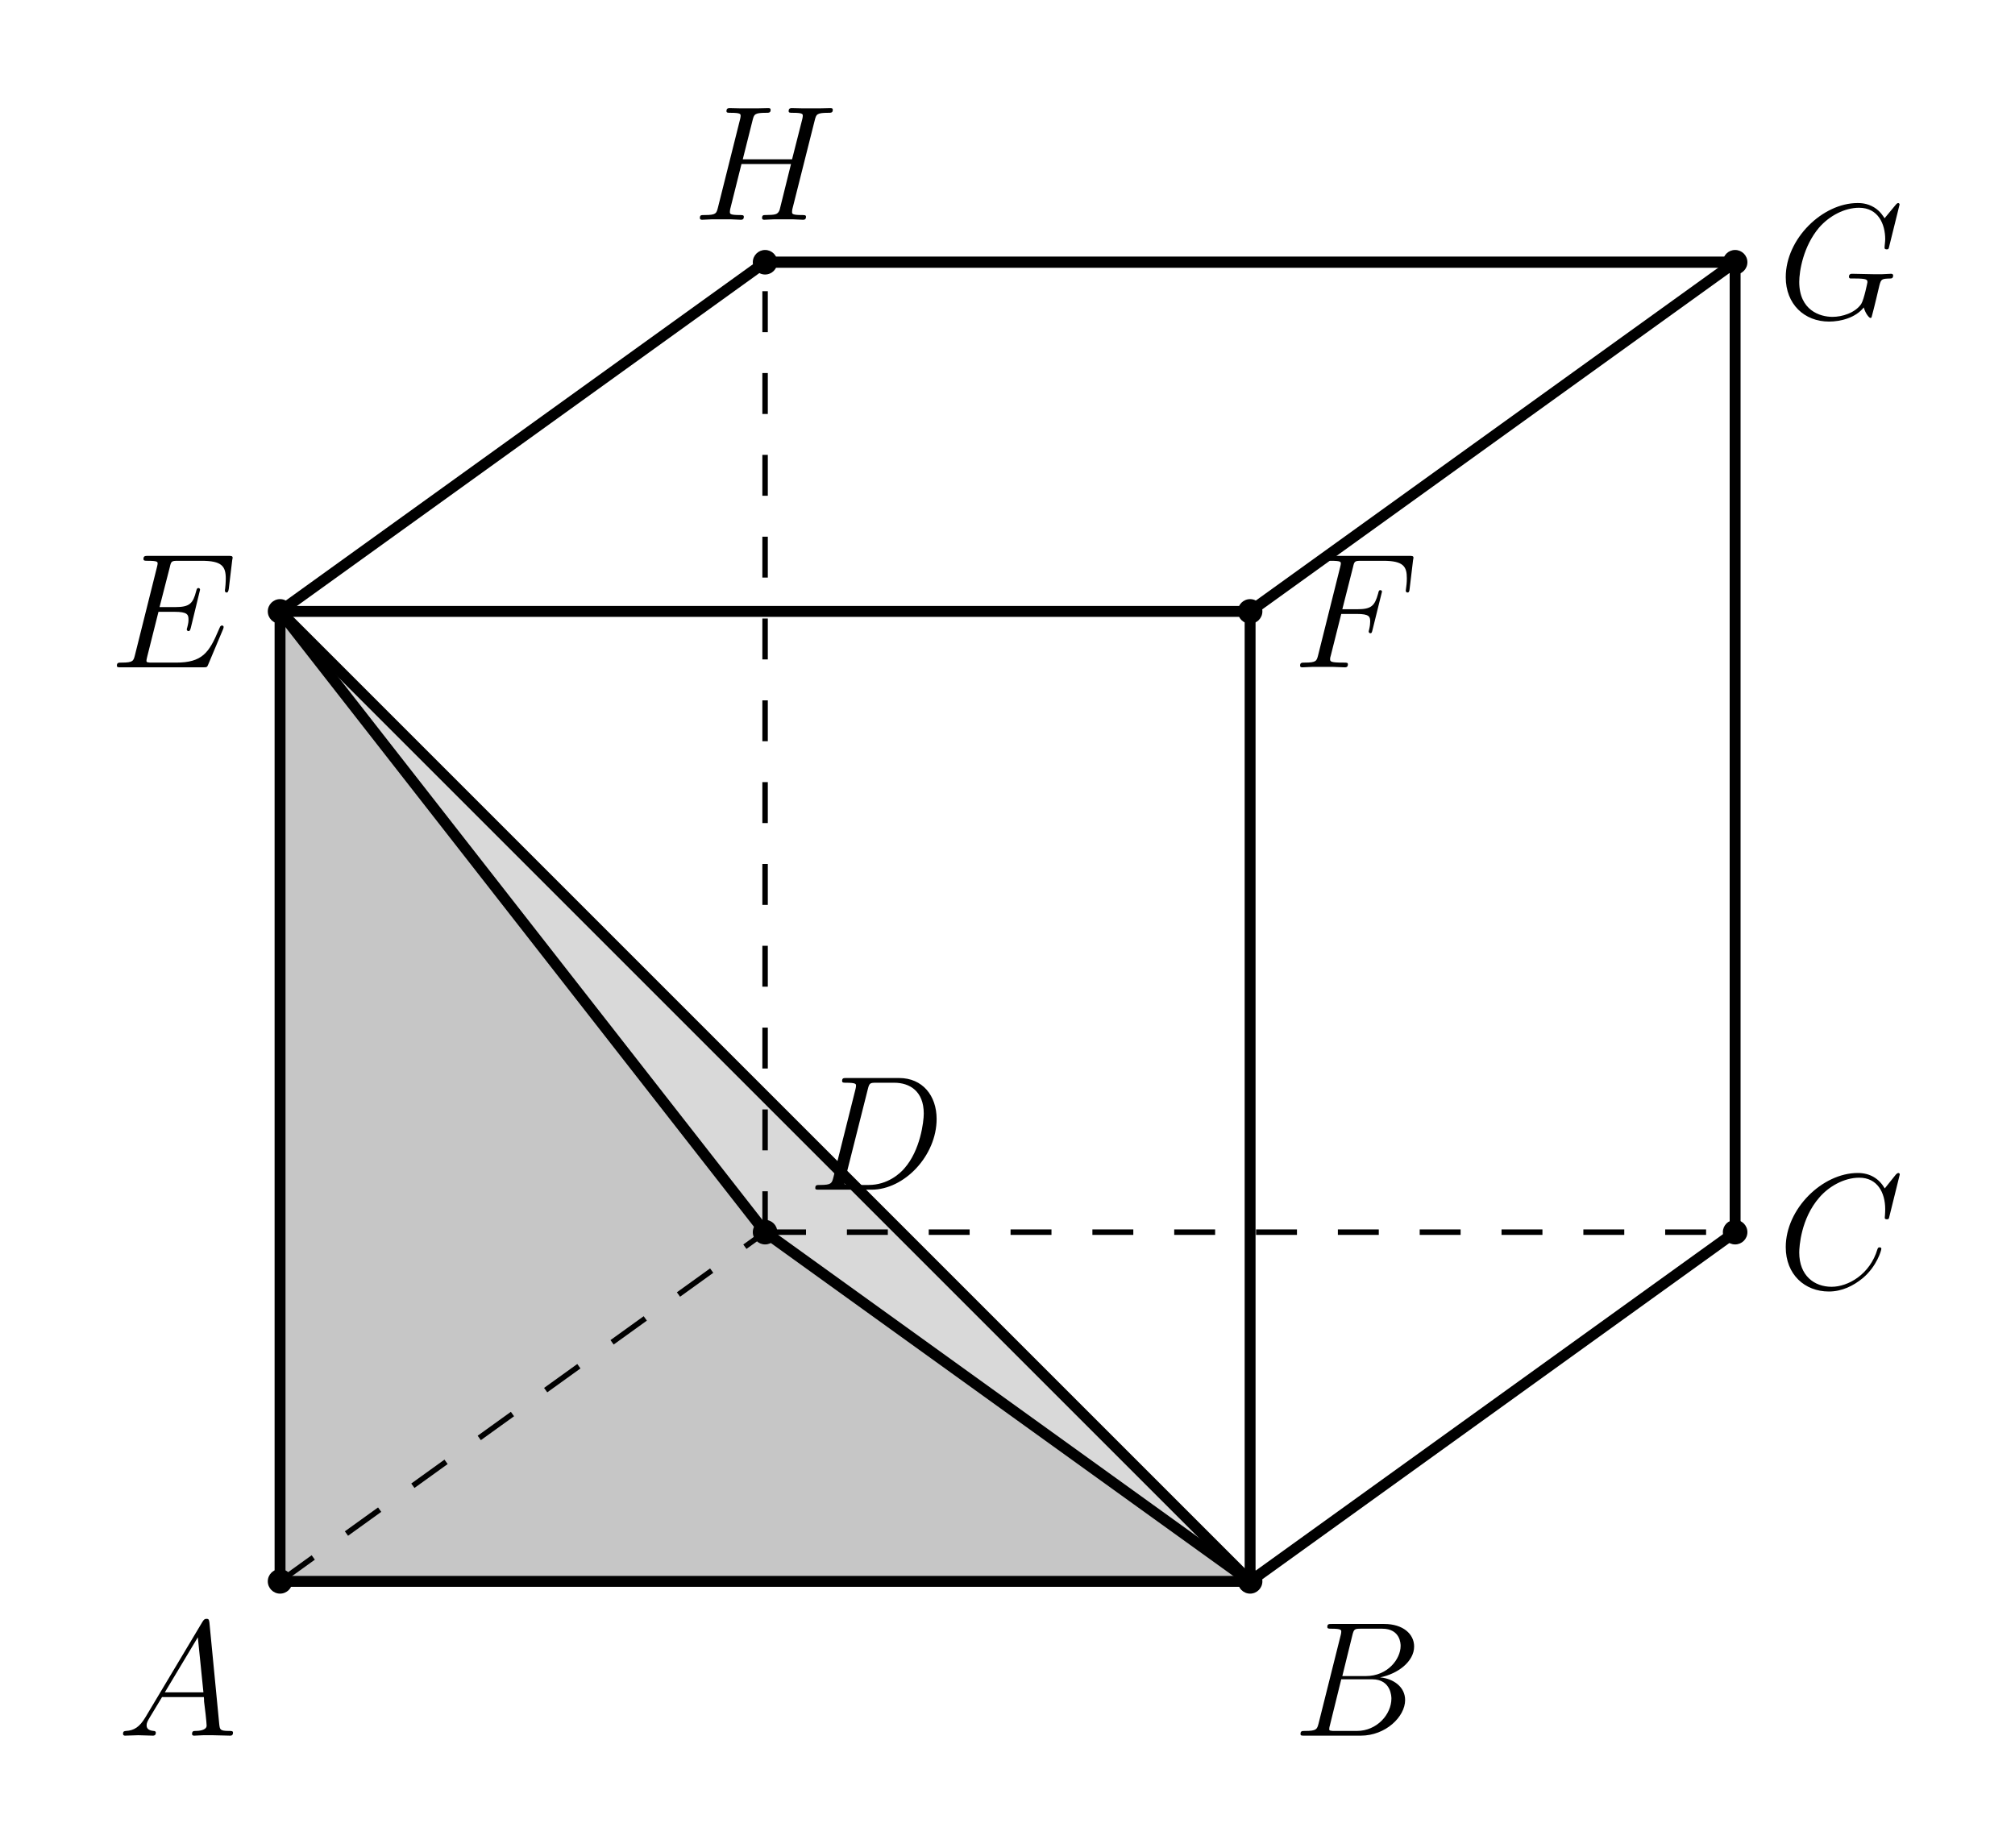
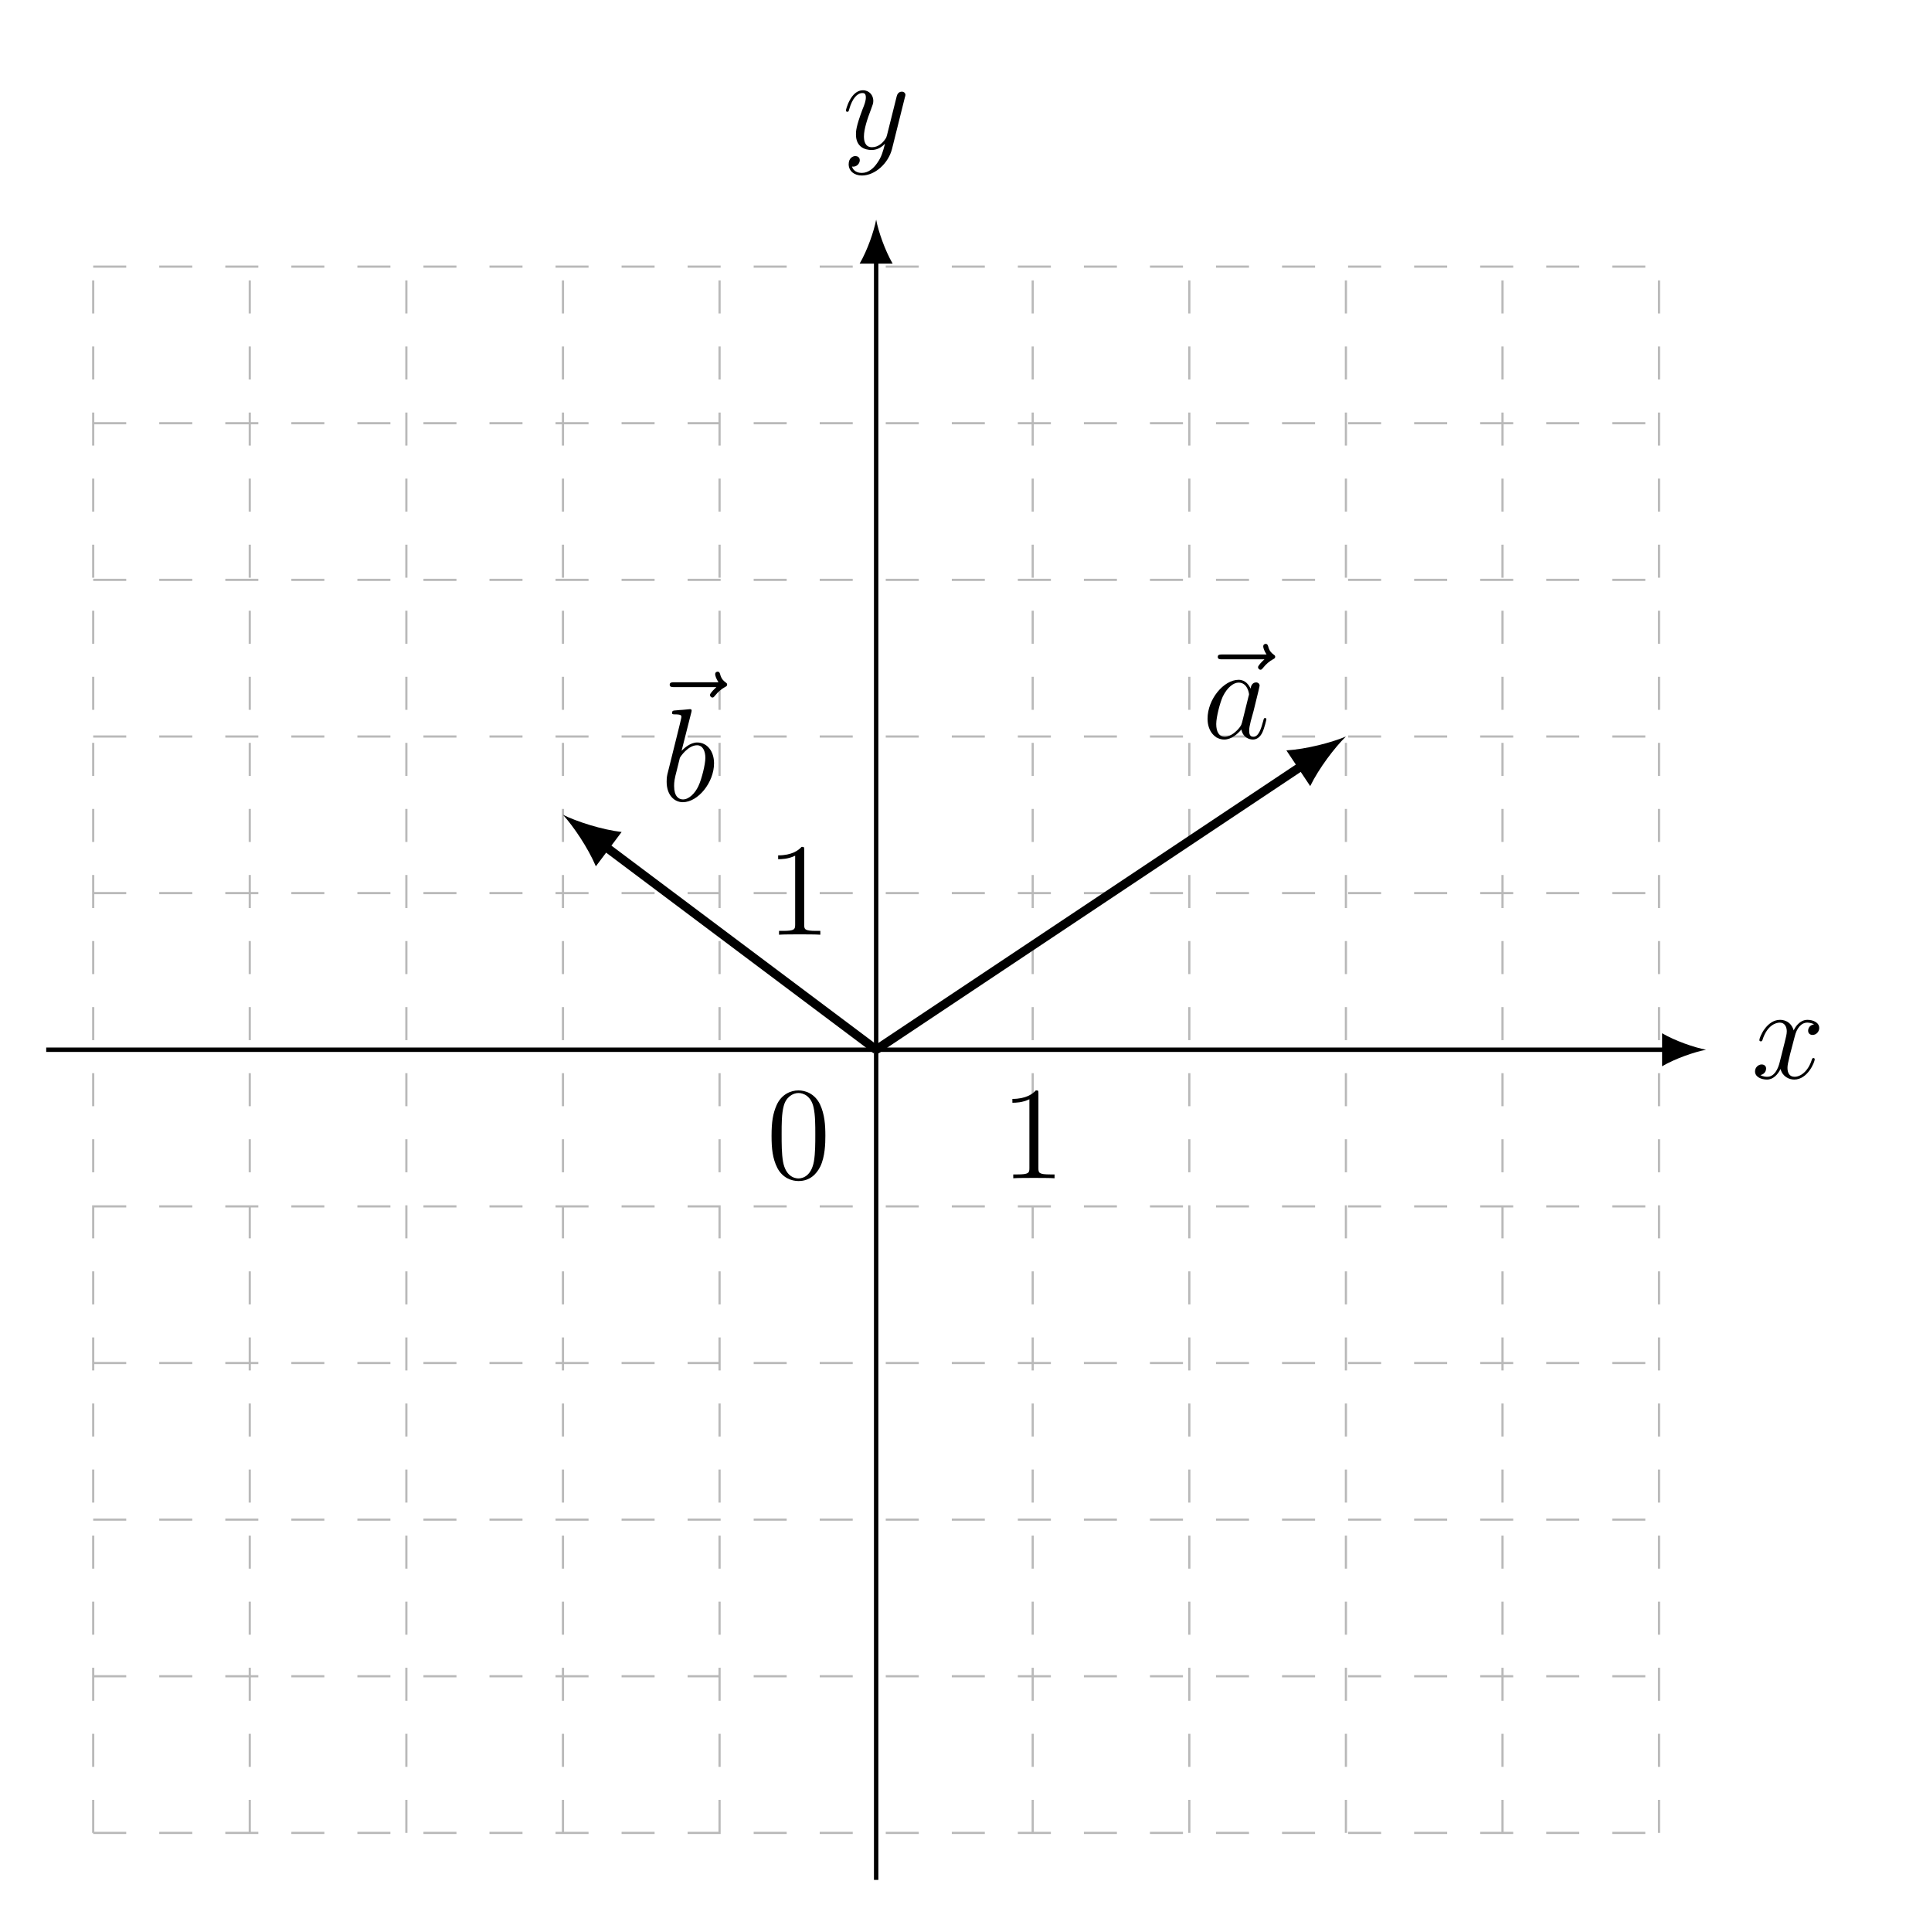
- <svg xmlns="http://www.w3.org/2000/svg" xmlns:xlink="http://www.w3.org/1999/xlink" width="146.881pt" height="134.699pt" viewBox="0 0 146.881 134.699" version="1.2">
+ <svg xmlns="http://www.w3.org/2000/svg" xmlns:xlink="http://www.w3.org/1999/xlink" width="173.06pt" height="173.88pt" viewBox="0 0 173.06 173.88" version="1.2">
  <defs>
    <g>
      <symbol overflow="visible" id="glyph0-0">
        <path style="stroke:none;" d="" />
      </symbol>
      <symbol overflow="visible" id="glyph0-1">
-         <path style="stroke:none;" d="M 8.422 -0.219 C 8.422 -0.344 8.312 -0.344 8.125 -0.344 C 7.469 -0.344 7.469 -0.453 7.422 -0.812 L 6.703 -8.25 C 6.672 -8.484 6.625 -8.516 6.5 -8.516 C 6.375 -8.516 6.312 -8.484 6.203 -8.312 L 2.031 -1.328 C 1.609 -0.625 1.203 -0.375 0.625 -0.344 C 0.5 -0.328 0.406 -0.328 0.406 -0.125 C 0.406 -0.047 0.469 0 0.547 0 L 1.516 -0.031 C 1.859 -0.031 2.234 0 2.578 0 C 2.641 0 2.797 0 2.797 -0.219 C 2.797 -0.328 2.688 -0.344 2.625 -0.344 C 2.344 -0.375 2.125 -0.469 2.125 -0.75 C 2.125 -0.922 2.188 -1.047 2.344 -1.312 L 3.25 -2.812 L 6.297 -2.812 C 6.312 -2.703 6.312 -2.609 6.312 -2.5 C 6.359 -2.188 6.5 -0.953 6.5 -0.734 C 6.5 -0.375 5.891 -0.344 5.703 -0.344 C 5.562 -0.344 5.438 -0.344 5.438 -0.125 C 5.438 0 5.547 0 5.609 0 C 5.812 0 6.062 -0.031 6.266 -0.031 L 6.938 -0.031 L 8.203 0 C 8.281 0 8.422 0 8.422 -0.219 Z M 6.266 -3.156 L 3.453 -3.156 L 5.859 -7.172 Z M 6.266 -3.156 " />
+         <path style="stroke:none;" d="M 5.703 -1.703 C 5.703 -1.766 5.656 -1.812 5.594 -1.812 C 5.484 -1.812 5.469 -1.75 5.438 -1.656 C 5.109 -0.609 4.422 -0.125 3.891 -0.125 C 3.469 -0.125 3.25 -0.422 3.25 -0.922 C 3.25 -1.172 3.297 -1.375 3.484 -2.156 L 3.906 -3.766 C 4.078 -4.484 4.484 -5 5.031 -5 C 5.031 -5 5.391 -5 5.641 -4.844 C 5.25 -4.781 5.109 -4.5 5.109 -4.266 C 5.109 -3.984 5.344 -3.891 5.5 -3.891 C 5.859 -3.891 6.109 -4.203 6.109 -4.516 C 6.109 -5.016 5.547 -5.25 5.047 -5.25 C 4.312 -5.25 3.906 -4.531 3.812 -4.297 C 3.531 -5.203 2.797 -5.25 2.578 -5.25 C 1.375 -5.25 0.719 -3.688 0.719 -3.422 C 0.719 -3.375 0.766 -3.312 0.859 -3.312 C 0.953 -3.312 0.969 -3.391 1 -3.438 C 1.406 -4.75 2.203 -5 2.547 -5 C 3.078 -5 3.188 -4.5 3.188 -4.219 C 3.188 -3.953 3.109 -3.688 2.969 -3.109 L 2.562 -1.484 C 2.391 -0.766 2.047 -0.125 1.422 -0.125 C 1.359 -0.125 1.062 -0.125 0.812 -0.281 C 1.234 -0.359 1.328 -0.719 1.328 -0.859 C 1.328 -1.094 1.156 -1.234 0.922 -1.234 C 0.641 -1.234 0.328 -0.984 0.328 -0.609 C 0.328 -0.109 0.891 0.125 1.406 0.125 C 1.969 0.125 2.375 -0.328 2.625 -0.828 C 2.812 -0.125 3.406 0.125 3.859 0.125 C 5.062 0.125 5.703 -1.438 5.703 -1.703 Z M 5.703 -1.703 " />
      </symbol>
      <symbol overflow="visible" id="glyph0-2">
-         <path style="stroke:none;" d="M 7.875 -6.547 C 7.875 -5.578 6.922 -4.344 5.344 -4.344 L 3.625 -4.344 L 4.359 -7.328 C 4.469 -7.766 4.516 -7.797 4.984 -7.797 L 6.531 -7.797 C 7.875 -7.797 7.875 -6.656 7.875 -6.547 Z M 8.203 -2.594 C 8.203 -3.562 7.344 -4.156 6.375 -4.25 C 7.672 -4.5 8.859 -5.406 8.859 -6.5 C 8.859 -7.422 8.031 -8.141 6.688 -8.141 L 2.859 -8.141 C 2.641 -8.141 2.531 -8.141 2.531 -7.922 C 2.531 -7.797 2.641 -7.797 2.812 -7.797 C 3.547 -7.797 3.547 -7.703 3.547 -7.578 C 3.547 -7.578 3.547 -7.469 3.5 -7.297 L 1.891 -0.875 C 1.781 -0.469 1.75 -0.344 0.922 -0.344 C 0.688 -0.344 0.578 -0.344 0.578 -0.125 C 0.578 0 0.641 0 0.875 0 L 4.969 0 C 6.797 0 8.203 -1.391 8.203 -2.594 Z M 7.203 -2.703 C 7.203 -1.562 6.156 -0.344 4.688 -0.344 L 3.078 -0.344 C 2.906 -0.344 2.891 -0.344 2.812 -0.359 C 2.688 -0.375 2.672 -0.391 2.672 -0.484 C 2.672 -0.578 2.688 -0.641 2.719 -0.75 L 3.547 -4.109 L 5.797 -4.109 C 7.203 -4.109 7.203 -2.797 7.203 -2.703 Z M 7.203 -2.703 " />
+         <path style="stroke:none;" d="M 5.641 -4.625 C 5.656 -4.688 5.688 -4.75 5.688 -4.828 C 5.688 -5 5.547 -5.125 5.359 -5.125 C 5.25 -5.125 5 -5.078 4.906 -4.719 L 4.031 -1.219 C 3.969 -1.016 3.969 -0.984 3.875 -0.859 C 3.641 -0.516 3.25 -0.125 2.672 -0.125 C 2.016 -0.125 1.953 -0.766 1.953 -1.094 C 1.953 -1.766 2.266 -2.688 2.594 -3.547 C 2.719 -3.891 2.797 -4.062 2.797 -4.297 C 2.797 -4.797 2.438 -5.25 1.859 -5.25 C 0.766 -5.25 0.328 -3.516 0.328 -3.422 C 0.328 -3.375 0.375 -3.312 0.453 -3.312 C 0.562 -3.312 0.578 -3.359 0.625 -3.531 C 0.906 -4.531 1.359 -5 1.812 -5 C 1.922 -5 2.125 -5 2.125 -4.609 C 2.125 -4.297 2 -3.953 1.812 -3.5 C 1.234 -1.953 1.234 -1.562 1.234 -1.266 C 1.234 -0.141 2.047 0.125 2.641 0.125 C 2.984 0.125 3.406 0.016 3.828 -0.422 L 3.844 -0.422 C 3.656 0.281 3.547 0.75 3.125 1.328 C 2.812 1.781 2.344 2.188 1.766 2.188 C 1.609 2.188 1.047 2.172 0.875 1.609 C 0.906 1.625 0.984 1.625 0.984 1.625 C 1.344 1.625 1.578 1.312 1.578 1.047 C 1.578 0.766 1.359 0.672 1.172 0.672 C 0.984 0.672 0.578 0.828 0.578 1.406 C 0.578 2.016 1.078 2.422 1.766 2.422 C 2.953 2.422 4.156 1.328 4.484 0.016 Z M 5.641 -4.625 " />
      </symbol>
      <symbol overflow="visible" id="glyph0-3">
-         <path style="stroke:none;" d="M 7.562 -2.859 C 7.562 -2.969 7.469 -2.969 7.422 -2.969 C 7.312 -2.969 7.312 -2.891 7.281 -2.844 C 6.734 -0.984 5.125 -0.094 3.938 -0.094 C 2.672 -0.094 1.578 -0.906 1.578 -2.594 C 1.578 -2.984 1.688 -5.062 3.047 -6.609 C 3.703 -7.375 4.812 -8.047 5.953 -8.047 C 7.266 -8.047 7.844 -6.969 7.844 -5.75 C 7.844 -5.438 7.812 -5.172 7.812 -5.125 C 7.812 -5.016 7.922 -5.016 7.969 -5.016 C 8.094 -5.016 8.109 -5.031 8.156 -5.25 L 8.906 -8.281 C 8.906 -8.391 8.797 -8.391 8.797 -8.391 C 8.797 -8.391 8.734 -8.391 8.625 -8.281 L 7.812 -7.266 C 7.391 -7.984 6.734 -8.391 5.844 -8.391 C 3.266 -8.391 0.594 -5.781 0.594 -2.984 C 0.594 -0.984 1.984 0.25 3.734 0.25 C 4.688 0.25 5.516 -0.156 6.219 -0.734 C 7.25 -1.609 7.562 -2.766 7.562 -2.859 Z M 7.562 -2.859 " />
+         <path style="stroke:none;" d="M 7.328 -7.328 C 7.328 -7.438 7.234 -7.484 7.156 -7.547 C 6.828 -7.781 6.734 -8.094 6.703 -8.234 C 6.672 -8.328 6.641 -8.484 6.469 -8.484 C 6.391 -8.484 6.25 -8.438 6.25 -8.25 C 6.25 -8.141 6.328 -7.859 6.547 -7.531 L 2.562 -7.531 C 2.359 -7.531 2.156 -7.531 2.156 -7.312 C 2.156 -7.094 2.359 -7.094 2.562 -7.094 L 6.359 -7.094 C 6.219 -6.969 5.781 -6.547 5.781 -6.391 C 5.781 -6.266 5.891 -6.156 6 -6.156 C 6.109 -6.156 6.156 -6.234 6.25 -6.344 C 6.531 -6.703 6.844 -6.938 7.125 -7.094 C 7.234 -7.156 7.328 -7.188 7.328 -7.328 Z M 7.328 -7.328 " />
      </symbol>
      <symbol overflow="visible" id="glyph0-4">
-         <path style="stroke:none;" d="M 9.406 -5.156 C 9.406 -6.859 8.375 -8.141 6.672 -8.141 L 2.844 -8.141 C 2.625 -8.141 2.516 -8.141 2.516 -7.922 C 2.516 -7.797 2.625 -7.797 2.797 -7.797 C 3.531 -7.797 3.531 -7.703 3.531 -7.578 C 3.531 -7.578 3.531 -7.469 3.484 -7.297 L 1.875 -0.875 C 1.766 -0.469 1.734 -0.344 0.906 -0.344 C 0.672 -0.344 0.562 -0.344 0.562 -0.125 C 0.562 0 0.625 0 0.875 0 L 4.656 0 C 7.062 0 9.406 -2.484 9.406 -5.156 Z M 8.469 -5.547 C 8.469 -4.953 8.219 -2.875 7.062 -1.562 C 6.734 -1.172 5.828 -0.344 4.453 -0.344 L 3.094 -0.344 C 2.938 -0.344 2.906 -0.344 2.844 -0.359 C 2.703 -0.375 2.688 -0.391 2.688 -0.484 C 2.688 -0.578 2.719 -0.641 2.734 -0.75 L 4.391 -7.328 C 4.5 -7.766 4.547 -7.797 5 -7.797 L 6.312 -7.797 C 7.438 -7.797 8.469 -7.188 8.469 -5.547 Z M 8.469 -5.547 " />
+         <path style="stroke:none;" d="M 3.578 -1.422 C 3.516 -1.219 3.516 -1.188 3.359 -0.969 C 3.094 -0.625 2.562 -0.125 2.016 -0.125 C 1.516 -0.125 1.25 -0.562 1.25 -1.266 C 1.25 -1.922 1.609 -3.25 1.844 -3.75 C 2.25 -4.578 2.812 -5 3.266 -5 C 4.062 -5 4.203 -4.031 4.203 -3.938 C 4.203 -3.938 4.172 -3.766 4.156 -3.75 Z M 5.766 -1.703 C 5.766 -1.766 5.719 -1.812 5.641 -1.812 C 5.547 -1.812 5.531 -1.75 5.484 -1.562 C 5.297 -0.875 5.078 -0.125 4.594 -0.125 C 4.25 -0.125 4.219 -0.422 4.219 -0.672 C 4.219 -0.938 4.25 -1.062 4.359 -1.531 L 4.609 -2.438 C 5.047 -4.219 5.156 -4.656 5.156 -4.719 C 5.156 -4.891 5.016 -5.016 4.844 -5.016 C 4.453 -5.016 4.359 -4.609 4.344 -4.453 C 4.203 -4.766 3.891 -5.25 3.266 -5.25 C 1.922 -5.25 0.469 -3.5 0.469 -1.75 C 0.469 -0.578 1.172 0.125 1.969 0.125 C 2.625 0.125 3.188 -0.391 3.516 -0.781 C 3.641 -0.078 4.203 0.125 4.547 0.125 C 4.906 0.125 5.203 -0.094 5.406 -0.516 C 5.594 -0.922 5.766 -1.656 5.766 -1.703 Z M 5.766 -1.703 " />
      </symbol>
      <symbol overflow="visible" id="glyph0-5">
-         <path style="stroke:none;" d="M 8.328 -2.938 C 8.328 -3 8.281 -3.047 8.219 -3.047 C 8.172 -3.047 8.141 -3.047 8.109 -3 C 8.078 -3 8.078 -2.969 7.969 -2.734 C 7.266 -1.062 6.766 -0.344 4.859 -0.344 L 3.109 -0.344 C 2.938 -0.344 2.922 -0.344 2.844 -0.359 C 2.719 -0.375 2.703 -0.391 2.703 -0.484 C 2.703 -0.578 2.734 -0.641 2.75 -0.75 L 3.578 -4.047 L 4.75 -4.047 C 5.688 -4.047 5.766 -3.844 5.766 -3.484 C 5.766 -3.359 5.766 -3.25 5.672 -2.891 C 5.656 -2.844 5.641 -2.797 5.641 -2.766 C 5.641 -2.688 5.703 -2.641 5.766 -2.641 C 5.875 -2.641 5.891 -2.734 5.938 -2.891 L 6.609 -5.656 C 6.609 -5.719 6.562 -5.781 6.5 -5.781 C 6.391 -5.781 6.375 -5.734 6.328 -5.562 C 6.094 -4.656 5.859 -4.391 4.797 -4.391 L 3.656 -4.391 L 4.406 -7.312 C 4.5 -7.734 4.531 -7.766 5.016 -7.766 L 6.719 -7.766 C 8.188 -7.766 8.484 -7.375 8.484 -6.469 C 8.484 -6.469 8.484 -6.125 8.438 -5.734 C 8.422 -5.688 8.422 -5.594 8.422 -5.594 C 8.422 -5.5 8.469 -5.453 8.547 -5.453 C 8.625 -5.453 8.672 -5.516 8.703 -5.719 L 8.953 -7.812 C 8.953 -7.844 8.984 -7.984 8.984 -7.984 C 8.984 -8.125 8.875 -8.125 8.656 -8.125 L 2.844 -8.125 C 2.609 -8.125 2.484 -8.125 2.484 -7.906 C 2.484 -7.766 2.578 -7.766 2.781 -7.766 C 3.516 -7.766 3.516 -7.688 3.516 -7.562 C 3.516 -7.5 3.5 -7.453 3.469 -7.312 L 1.859 -0.875 C 1.75 -0.469 1.734 -0.344 0.891 -0.344 C 0.672 -0.344 0.547 -0.344 0.547 -0.125 C 0.547 0 0.625 0 0.859 0 L 6.844 0 C 7.109 0 7.125 -0.016 7.203 -0.203 L 8.281 -2.766 C 8.297 -2.797 8.328 -2.891 8.328 -2.938 Z M 8.328 -2.938 " />
+         <path style="stroke:none;" d="M 4.797 -3.375 C 4.797 -4.469 4.172 -5.25 3.281 -5.25 C 2.656 -5.25 2.109 -4.734 1.875 -4.5 L 2.75 -7.953 C 2.766 -8 2.781 -8.078 2.781 -8.141 C 2.781 -8.25 2.641 -8.25 2.641 -8.25 L 1.984 -8.188 C 1.781 -8.188 1.609 -8.156 1.391 -8.141 C 1.109 -8.125 1.016 -8.109 1.016 -7.891 C 1.016 -7.781 1.141 -7.781 1.266 -7.781 C 1.859 -7.781 1.859 -7.672 1.859 -7.547 C 1.859 -7.469 1.766 -7.125 1.719 -6.906 L 1.438 -5.766 L 0.594 -2.375 C 0.531 -2.078 0.531 -1.875 0.531 -1.719 C 0.531 -0.516 1.219 0.125 1.984 0.125 C 3.359 0.125 4.797 -1.656 4.797 -3.375 Z M 3.391 -1.328 C 3.094 -0.688 2.547 -0.125 2 -0.125 C 1.609 -0.125 1.203 -0.406 1.203 -1.328 C 1.203 -1.719 1.234 -1.953 1.453 -2.781 L 1.719 -3.859 C 1.75 -3.953 2.453 -5 3.266 -5 C 3.781 -5 4.016 -4.484 4.016 -3.859 C 4.016 -3.297 3.688 -1.953 3.391 -1.328 Z M 3.391 -1.328 " />
      </symbol>
-       <symbol overflow="visible" id="glyph0-6">
-         <path style="stroke:none;" d="M 8.531 -5.719 L 8.781 -7.812 C 8.781 -7.844 8.812 -7.984 8.812 -7.984 C 8.812 -8.125 8.703 -8.125 8.484 -8.125 L 2.844 -8.125 C 2.609 -8.125 2.484 -8.125 2.484 -7.906 C 2.484 -7.766 2.578 -7.766 2.781 -7.766 C 3.516 -7.766 3.516 -7.688 3.516 -7.562 C 3.516 -7.5 3.5 -7.453 3.469 -7.312 L 1.859 -0.875 C 1.75 -0.469 1.734 -0.344 0.891 -0.344 C 0.672 -0.344 0.547 -0.344 0.547 -0.125 C 0.547 0 0.656 0 0.734 0 C 0.953 0 1.188 -0.031 1.422 -0.031 L 2.969 -0.031 C 3.234 -0.031 3.516 0 3.781 0 C 3.891 0 4.031 0 4.031 -0.219 C 4.031 -0.344 3.953 -0.344 3.703 -0.344 C 2.75 -0.344 2.734 -0.422 2.734 -0.609 C 2.734 -0.672 2.75 -0.766 2.781 -0.844 L 3.547 -3.891 L 4.688 -3.891 C 5.594 -3.891 5.656 -3.688 5.656 -3.344 C 5.656 -3.188 5.641 -3.016 5.578 -2.75 C 5.562 -2.703 5.547 -2.625 5.547 -2.625 C 5.547 -2.547 5.594 -2.484 5.672 -2.484 C 5.766 -2.484 5.781 -2.547 5.828 -2.734 L 6.516 -5.516 C 6.516 -5.562 6.484 -5.625 6.406 -5.625 C 6.297 -5.625 6.281 -5.578 6.234 -5.375 C 5.984 -4.484 5.75 -4.234 4.703 -4.234 L 3.625 -4.234 L 4.406 -7.312 C 4.5 -7.734 4.531 -7.766 5.016 -7.766 L 6.609 -7.766 C 8.109 -7.766 8.328 -7.328 8.328 -6.484 C 8.328 -6.406 8.328 -6.156 8.281 -5.844 C 8.281 -5.797 8.25 -5.641 8.25 -5.594 C 8.25 -5.5 8.312 -5.453 8.375 -5.453 C 8.469 -5.453 8.516 -5.516 8.531 -5.719 Z M 8.531 -5.719 " />
+       <symbol overflow="visible" id="glyph1-0">
+         <path style="stroke:none;" d="" />
      </symbol>
-       <symbol overflow="visible" id="glyph0-7">
-         <path style="stroke:none;" d="M 8.422 -3.109 C 8.422 -3.234 8.297 -3.234 8.266 -3.234 C 8.062 -3.234 7.828 -3.203 7.625 -3.203 L 6.969 -3.203 L 5.453 -3.234 C 5.359 -3.234 5.203 -3.234 5.203 -3.016 C 5.203 -2.891 5.312 -2.891 5.312 -2.891 L 5.609 -2.891 C 6.547 -2.891 6.547 -2.797 6.547 -2.609 C 6.547 -2.609 6.312 -1.391 6.094 -1.031 C 5.641 -0.375 4.703 -0.094 4 -0.094 C 3.078 -0.094 1.578 -0.578 1.578 -2.641 C 1.578 -3.438 1.875 -5.25 3.031 -6.609 C 3.781 -7.469 4.891 -8.047 5.938 -8.047 C 7.344 -8.047 7.844 -6.844 7.844 -5.75 C 7.844 -5.562 7.797 -5.297 7.797 -5.125 C 7.797 -5.016 7.922 -5.016 7.953 -5.016 C 8.078 -5.016 8.094 -5.031 8.141 -5.25 L 8.891 -8.281 C 8.891 -8.391 8.781 -8.391 8.781 -8.391 C 8.781 -8.391 8.719 -8.391 8.625 -8.281 L 7.797 -7.281 C 7.734 -7.375 7.5 -7.797 7.031 -8.078 C 6.516 -8.391 6.016 -8.391 5.828 -8.391 C 3.281 -8.391 0.594 -5.797 0.594 -2.984 C 0.594 -1.016 1.953 0.25 3.75 0.25 C 4.609 0.25 5.688 -0.031 6.281 -0.781 C 6.406 -0.328 6.672 -0.016 6.766 -0.016 C 6.812 -0.016 6.844 -0.047 6.844 -0.047 C 6.859 -0.078 6.953 -0.484 7.016 -0.703 L 7.203 -1.469 L 7.422 -2.391 C 7.547 -2.844 7.578 -2.875 8.219 -2.891 C 8.281 -2.891 8.422 -2.891 8.422 -3.109 Z M 8.422 -3.109 " />
+       <symbol overflow="visible" id="glyph1-1">
+         <path style="stroke:none;" d="M 5.328 -3.812 C 5.328 -4.797 5.266 -5.75 4.844 -6.656 C 4.359 -7.641 3.5 -7.906 2.906 -7.906 C 2.219 -7.906 1.375 -7.562 0.938 -6.578 C 0.609 -5.828 0.484 -5.094 0.484 -3.812 C 0.484 -2.656 0.578 -1.781 1 -0.938 C 1.469 -0.031 2.281 0.25 2.906 0.25 C 3.938 0.25 4.531 -0.375 4.875 -1.062 C 5.297 -1.953 5.328 -3.109 5.328 -3.812 Z M 4.422 -3.953 C 4.422 -3.156 4.422 -2.25 4.297 -1.516 C 4.062 -0.219 3.312 0.016 2.906 0.016 C 2.516 0.016 1.75 -0.203 1.516 -1.5 C 1.391 -2.219 1.391 -3.109 1.391 -3.953 C 1.391 -4.922 1.391 -5.797 1.578 -6.5 C 1.781 -7.297 2.391 -7.672 2.906 -7.672 C 3.359 -7.672 4.047 -7.391 4.266 -6.375 C 4.422 -5.703 4.422 -4.75 4.422 -3.953 Z M 4.422 -3.953 " />
      </symbol>
-       <symbol overflow="visible" id="glyph0-8">
-         <path style="stroke:none;" d="M 10.234 -8.016 C 10.234 -8.141 10.125 -8.141 10.047 -8.141 C 9.828 -8.141 9.578 -8.125 9.359 -8.125 L 7.953 -8.125 C 7.719 -8.125 7.469 -8.141 7.25 -8.141 C 7.172 -8.141 7.016 -8.141 7.016 -7.922 C 7.016 -7.797 7.109 -7.797 7.328 -7.797 C 8.047 -7.797 8.047 -7.703 8.047 -7.578 C 8.047 -7.578 8.047 -7.469 8 -7.297 L 7.266 -4.406 L 3.672 -4.406 L 4.391 -7.266 C 4.5 -7.672 4.516 -7.797 5.359 -7.797 C 5.578 -7.797 5.703 -7.797 5.703 -8.016 C 5.703 -8.141 5.594 -8.141 5.516 -8.141 C 5.312 -8.141 5.062 -8.125 4.828 -8.125 L 3.422 -8.125 C 3.188 -8.125 2.938 -8.141 2.719 -8.141 C 2.641 -8.141 2.484 -8.141 2.484 -7.922 C 2.484 -7.797 2.578 -7.797 2.797 -7.797 C 3.516 -7.797 3.516 -7.703 3.516 -7.578 C 3.516 -7.578 3.516 -7.469 3.469 -7.297 L 1.859 -0.875 C 1.75 -0.469 1.734 -0.344 0.906 -0.344 C 0.625 -0.344 0.547 -0.344 0.547 -0.125 C 0.547 0 0.672 0 0.719 0 C 0.938 0 1.188 -0.031 1.406 -0.031 L 2.812 -0.031 C 3.047 -0.031 3.297 0 3.516 0 C 3.609 0 3.75 0 3.75 -0.219 C 3.75 -0.344 3.641 -0.344 3.453 -0.344 C 2.734 -0.344 2.734 -0.438 2.734 -0.562 C 2.734 -0.562 2.734 -0.656 2.75 -0.75 L 3.578 -4.062 L 7.188 -4.062 L 6.359 -0.719 C 6.219 -0.359 6.031 -0.359 5.328 -0.344 C 5.188 -0.344 5.078 -0.344 5.078 -0.125 C 5.078 0 5.203 0 5.25 0 C 5.453 0 5.703 -0.031 5.938 -0.031 L 7.344 -0.031 C 7.578 -0.031 7.828 0 8.047 0 C 8.141 0 8.281 0 8.281 -0.219 C 8.281 -0.344 8.172 -0.344 7.984 -0.344 C 7.266 -0.344 7.266 -0.438 7.266 -0.562 C 7.266 -0.562 7.266 -0.656 7.281 -0.75 L 8.922 -7.266 C 9.031 -7.672 9.047 -7.797 9.891 -7.797 C 10.109 -7.797 10.234 -7.797 10.234 -8.016 Z M 10.234 -8.016 " />
+       <symbol overflow="visible" id="glyph1-2">
+         <path style="stroke:none;" d="M 4.875 0 L 4.875 -0.344 L 4.5 -0.344 C 3.453 -0.344 3.422 -0.484 3.422 -0.922 L 3.422 -7.625 C 3.422 -7.891 3.422 -7.906 3.188 -7.906 C 2.906 -7.594 2.312 -7.141 1.078 -7.141 L 1.078 -6.797 C 1.359 -6.797 1.953 -6.797 2.609 -7.109 L 2.609 -0.922 C 2.609 -0.484 2.562 -0.344 1.516 -0.344 L 1.156 -0.344 L 1.156 0 C 1.469 -0.031 2.625 -0.031 3.016 -0.031 C 3.406 -0.031 4.547 -0.031 4.875 0 Z M 4.875 0 " />
      </symbol>
    </g>
  </defs>
  <g id="surface1">
-     <path style=" stroke:none;fill-rule:nonzero;fill:rgb(77.499%,77.499%,77.499%);fill-opacity:1;" d="M 20.414 115.281 L 91.125 115.281 L 20.414 44.57 Z M 20.414 115.281 " />
-     <path style=" stroke:none;fill-rule:nonzero;fill:rgb(84.999%,84.999%,84.999%);fill-opacity:1;" d="M 20.414 44.57 L 91.125 115.281 L 55.77 89.824 Z M 20.414 44.57 " />
-     <path style="fill:none;stroke-width:0.399;stroke-linecap:butt;stroke-linejoin:round;stroke:rgb(0%,0%,0%);stroke-opacity:1;stroke-dasharray:2.989,2.989;stroke-miterlimit:10;" d="M -0.002 -0.001 L 35.433 25.513 " transform="matrix(0.99777,0,0,-0.99777,20.41599,115.2804)" />
-     <path style="fill:none;stroke-width:0.399;stroke-linecap:butt;stroke-linejoin:round;stroke:rgb(0%,0%,0%);stroke-opacity:1;stroke-dasharray:2.989,2.989;stroke-miterlimit:10;" d="M 35.433 25.513 L 106.301 25.513 " transform="matrix(0.99777,0,0,-0.99777,20.41599,115.2804)" />
-     <path style="fill:none;stroke-width:0.399;stroke-linecap:butt;stroke-linejoin:round;stroke:rgb(0%,0%,0%);stroke-opacity:1;stroke-dasharray:2.989,2.989;stroke-miterlimit:10;" d="M 35.433 25.513 L 35.433 96.378 " transform="matrix(0.99777,0,0,-0.99777,20.41599,115.2804)" />
-     <path style="fill:none;stroke-width:0.399;stroke-linecap:butt;stroke-linejoin:round;stroke:rgb(0%,0%,0%);stroke-opacity:1;stroke-dasharray:2.989,2.989;stroke-miterlimit:10;" d="M -0.002 -0.001 L -0.002 70.868 " transform="matrix(0.99777,0,0,-0.99777,20.41599,115.2804)" />
-     <path style="fill:none;stroke-width:0.797;stroke-linecap:butt;stroke-linejoin:round;stroke:rgb(0%,0%,0%);stroke-opacity:1;stroke-miterlimit:10;" d="M -0.002 -0.001 L 70.867 -0.001 L 106.301 25.513 L 106.301 96.378 L 35.433 96.378 L -0.002 70.868 Z M -0.002 -0.001 " transform="matrix(0.99777,0,0,-0.99777,20.41599,115.2804)" />
-     <path style="fill:none;stroke-width:0.797;stroke-linecap:butt;stroke-linejoin:round;stroke:rgb(0%,0%,0%);stroke-opacity:1;stroke-miterlimit:10;" d="M 70.867 -0.001 L 70.867 70.868 L 106.301 96.378 " transform="matrix(0.99777,0,0,-0.99777,20.41599,115.2804)" />
-     <path style="fill:none;stroke-width:0.797;stroke-linecap:butt;stroke-linejoin:round;stroke:rgb(0%,0%,0%);stroke-opacity:1;stroke-miterlimit:10;" d="M -0.002 70.868 L 70.867 70.868 " transform="matrix(0.99777,0,0,-0.99777,20.41599,115.2804)" />
-     <path style="fill:none;stroke-width:0.797;stroke-linecap:butt;stroke-linejoin:round;stroke:rgb(0%,0%,0%);stroke-opacity:1;stroke-miterlimit:10;" d="M 35.433 96.378 L 106.301 96.378 " transform="matrix(0.99777,0,0,-0.99777,20.41599,115.2804)" />
-     <path style="fill:none;stroke-width:0.797;stroke-linecap:butt;stroke-linejoin:round;stroke:rgb(0%,0%,0%);stroke-opacity:1;stroke-miterlimit:10;" d="M -0.002 70.868 L 70.867 -0.001 " transform="matrix(0.99777,0,0,-0.99777,20.41599,115.2804)" />
-     <path style="fill:none;stroke-width:0.797;stroke-linecap:butt;stroke-linejoin:round;stroke:rgb(0%,0%,0%);stroke-opacity:1;stroke-miterlimit:10;" d="M -0.002 70.868 L 35.433 25.513 " transform="matrix(0.99777,0,0,-0.99777,20.41599,115.2804)" />
-     <path style="fill:none;stroke-width:0.797;stroke-linecap:butt;stroke-linejoin:round;stroke:rgb(0%,0%,0%);stroke-opacity:1;stroke-miterlimit:10;" d="M 70.867 -0.001 L 35.433 25.513 " transform="matrix(0.99777,0,0,-0.99777,20.41599,115.2804)" />
-     <path style=" stroke:none;fill-rule:nonzero;fill:rgb(0%,0%,0%);fill-opacity:1;" d="M 21.312 115.281 C 21.312 114.785 20.91 114.387 20.414 114.387 C 19.922 114.387 19.52 114.785 19.52 115.281 C 19.52 115.773 19.922 116.176 20.414 116.176 C 20.91 116.176 21.312 115.773 21.312 115.281 Z M 21.312 115.281 " />
+     <path style="fill:none;stroke-width:0.199;stroke-linecap:butt;stroke-linejoin:miter;stroke:rgb(72.499%,72.499%,72.499%);stroke-opacity:1;stroke-dasharray:2.989,2.989;stroke-miterlimit:10;" d="M -70.866 -70.867 L 70.869 -70.867 M -70.866 -56.692 L 70.869 -56.692 M -70.866 -42.518 L 70.869 -42.518 M -70.866 -28.348 L 70.869 -28.348 M -70.866 -14.174 L 70.869 -14.174 M -70.866 0.001 L 70.869 0.001 M -70.866 14.175 L 70.869 14.175 M -70.866 28.345 L 70.869 28.345 M -70.866 42.519 L 70.869 42.519 M -70.866 56.693 L 70.869 56.693 M -70.866 70.864 L 70.869 70.864 M -70.866 -70.867 L -70.866 70.868 M -56.695 -70.867 L -56.695 70.868 M -42.521 -70.867 L -42.521 70.868 M -28.347 -70.867 L -28.347 70.868 M -14.173 -70.867 L -14.173 70.868 M 0.001 -70.867 L 0.001 70.868 M 14.172 -70.867 L 14.172 70.868 M 28.346 -70.867 L 28.346 70.868 M 42.52 -70.867 L 42.52 70.868 M 56.694 -70.867 L 56.694 70.868 M 70.861 -70.867 L 70.861 70.868 " transform="matrix(0.994598,0,0,-0.994598,78.87359,94.47706)" />
+     <path style="fill:none;stroke-width:0.399;stroke-linecap:butt;stroke-linejoin:miter;stroke:rgb(0%,0%,0%);stroke-opacity:1;stroke-miterlimit:10;" d="M -75.119 0.001 L 71.532 0.001 " transform="matrix(0.994598,0,0,-0.994598,78.87359,94.47706)" />
+     <path style=" stroke:none;fill-rule:nonzero;fill:rgb(0%,0%,0%);fill-opacity:1;" d="M 153.586 94.477 C 152.531 94.277 150.812 93.684 149.625 92.992 L 149.625 95.965 C 150.812 95.27 152.531 94.676 153.586 94.477 " />
    <g style="fill:rgb(0%,0%,0%);fill-opacity:1;">
-       <use xlink:href="#glyph0-1" x="8.562" y="126.529" />
+       <use xlink:href="#glyph0-1" x="157.665" y="97.036" />
    </g>
-     <path style=" stroke:none;fill-rule:nonzero;fill:rgb(0%,0%,0%);fill-opacity:1;" d="M 92.02 115.281 C 92.02 114.785 91.617 114.387 91.125 114.387 C 90.633 114.387 90.23 114.785 90.23 115.281 C 90.23 115.773 90.633 116.176 91.125 116.176 C 91.617 116.176 92.02 115.773 92.02 115.281 Z M 92.02 115.281 " />
+     <path style="fill:none;stroke-width:0.399;stroke-linecap:butt;stroke-linejoin:miter;stroke:rgb(0%,0%,0%);stroke-opacity:1;stroke-miterlimit:10;" d="M 0.001 -75.12 L 0.001 71.531 " transform="matrix(0.994598,0,0,-0.994598,78.87359,94.47706)" />
+     <path style=" stroke:none;fill-rule:nonzero;fill:rgb(0%,0%,0%);fill-opacity:1;" d="M 78.875 19.766 C 78.676 20.82 78.082 22.539 77.387 23.727 L 80.359 23.727 C 79.668 22.539 79.07 20.82 78.875 19.766 " />
    <g style="fill:rgb(0%,0%,0%);fill-opacity:1;">
-       <use xlink:href="#glyph0-2" x="94.222" y="126.529" />
+       <use xlink:href="#glyph0-2" x="75.822" y="13.374" />
    </g>
-     <path style=" stroke:none;fill-rule:nonzero;fill:rgb(0%,0%,0%);fill-opacity:1;" d="M 127.375 89.824 C 127.375 89.332 126.973 88.93 126.48 88.93 C 125.984 88.93 125.586 89.332 125.586 89.824 C 125.586 90.32 125.984 90.719 126.48 90.719 C 126.973 90.719 127.375 90.32 127.375 89.824 Z M 127.375 89.824 " />
    <g style="fill:rgb(0%,0%,0%);fill-opacity:1;">
-       <use xlink:href="#glyph0-3" x="129.576" y="93.901" />
+       <use xlink:href="#glyph1-1" x="68.974" y="106.043" />
    </g>
-     <path style=" stroke:none;fill-rule:nonzero;fill:rgb(0%,0%,0%);fill-opacity:1;" d="M 56.664 89.824 C 56.664 89.332 56.266 88.93 55.77 88.93 C 55.277 88.93 54.875 89.332 54.875 89.824 C 54.875 90.32 55.277 90.719 55.77 90.719 C 56.266 90.719 56.664 90.32 56.664 89.824 Z M 56.664 89.824 " />
    <g style="fill:rgb(0%,0%,0%);fill-opacity:1;">
-       <use xlink:href="#glyph0-4" x="58.868" y="86.728" />
+       <use xlink:href="#glyph1-2" x="90.06" y="106.043" />
    </g>
-     <path style=" stroke:none;fill-rule:nonzero;fill:rgb(0%,0%,0%);fill-opacity:1;" d="M 21.312 44.57 C 21.312 44.078 20.91 43.676 20.414 43.676 C 19.922 43.676 19.52 44.078 19.52 44.57 C 19.52 45.066 19.922 45.465 20.414 45.465 C 20.91 45.465 21.312 45.066 21.312 44.57 Z M 21.312 44.57 " />
    <g style="fill:rgb(0%,0%,0%);fill-opacity:1;">
-       <use xlink:href="#glyph0-5" x="7.974" y="48.648" />
+       <use xlink:href="#glyph1-2" x="68.974" y="84.124" />
    </g>
-     <path style=" stroke:none;fill-rule:nonzero;fill:rgb(0%,0%,0%);fill-opacity:1;" d="M 92.02 44.57 C 92.02 44.078 91.617 43.676 91.125 43.676 C 90.633 43.676 90.23 44.078 90.23 44.57 C 90.23 45.066 90.633 45.465 91.125 45.465 C 91.617 45.465 92.02 45.066 92.02 44.57 Z M 92.02 44.57 " />
+     <path style="fill:none;stroke-width:0.797;stroke-linecap:butt;stroke-linejoin:miter;stroke:rgb(0%,0%,0%);stroke-opacity:1;stroke-miterlimit:10;" d="M 0.001 0.001 L 38.64 25.761 " transform="matrix(0.994598,0,0,-0.994598,78.87359,94.47706)" />
+     <path style=" stroke:none;fill-rule:nonzero;fill:rgb(0%,0%,0%);fill-opacity:1;" d="M 121.164 66.285 C 119.879 66.832 117.59 67.426 115.805 67.535 L 117.949 70.75 C 118.734 69.141 120.164 67.262 121.164 66.285 " />
    <g style="fill:rgb(0%,0%,0%);fill-opacity:1;">
-       <use xlink:href="#glyph0-6" x="94.222" y="48.648" />
+       <use xlink:href="#glyph0-3" x="107.471" y="66.433" />
    </g>
-     <path style=" stroke:none;fill-rule:nonzero;fill:rgb(0%,0%,0%);fill-opacity:1;" d="M 127.375 19.117 C 127.375 18.621 126.973 18.223 126.48 18.223 C 125.984 18.223 125.586 18.621 125.586 19.117 C 125.586 19.609 125.984 20.012 126.48 20.012 C 126.973 20.012 127.375 19.609 127.375 19.117 Z M 127.375 19.117 " />
    <g style="fill:rgb(0%,0%,0%);fill-opacity:1;">
-       <use xlink:href="#glyph0-7" x="129.576" y="23.193" />
+       <use xlink:href="#glyph0-4" x="108.239" y="66.433" />
    </g>
-     <path style=" stroke:none;fill-rule:nonzero;fill:rgb(0%,0%,0%);fill-opacity:1;" d="M 56.664 19.117 C 56.664 18.621 56.266 18.223 55.77 18.223 C 55.277 18.223 54.875 18.621 54.875 19.117 C 54.875 19.609 55.277 20.012 55.77 20.012 C 56.266 20.012 56.664 19.609 56.664 19.117 Z M 56.664 19.117 " />
+     <path style="fill:none;stroke-width:0.797;stroke-linecap:butt;stroke-linejoin:miter;stroke:rgb(0%,0%,0%);stroke-opacity:1;stroke-miterlimit:10;" d="M 0.001 0.001 L -24.616 18.464 " transform="matrix(0.994598,0,0,-0.994598,78.87359,94.47706)" />
+     <path style=" stroke:none;fill-rule:nonzero;fill:rgb(0%,0%,0%);fill-opacity:1;" d="M 50.68 73.332 C 51.625 74.363 52.945 76.32 53.641 77.969 L 55.961 74.879 C 54.184 74.672 51.934 73.949 50.68 73.332 " />
    <g style="fill:rgb(0%,0%,0%);fill-opacity:1;">
-       <use xlink:href="#glyph0-8" x="50.471" y="16.02" />
+       <use xlink:href="#glyph0-3" x="58.133" y="68.935" />
+     </g>
+     <g style="fill:rgb(0%,0%,0%);fill-opacity:1;">
+       <use xlink:href="#glyph0-5" x="59.483" y="72.073" />
    </g>
  </g>
</svg>
